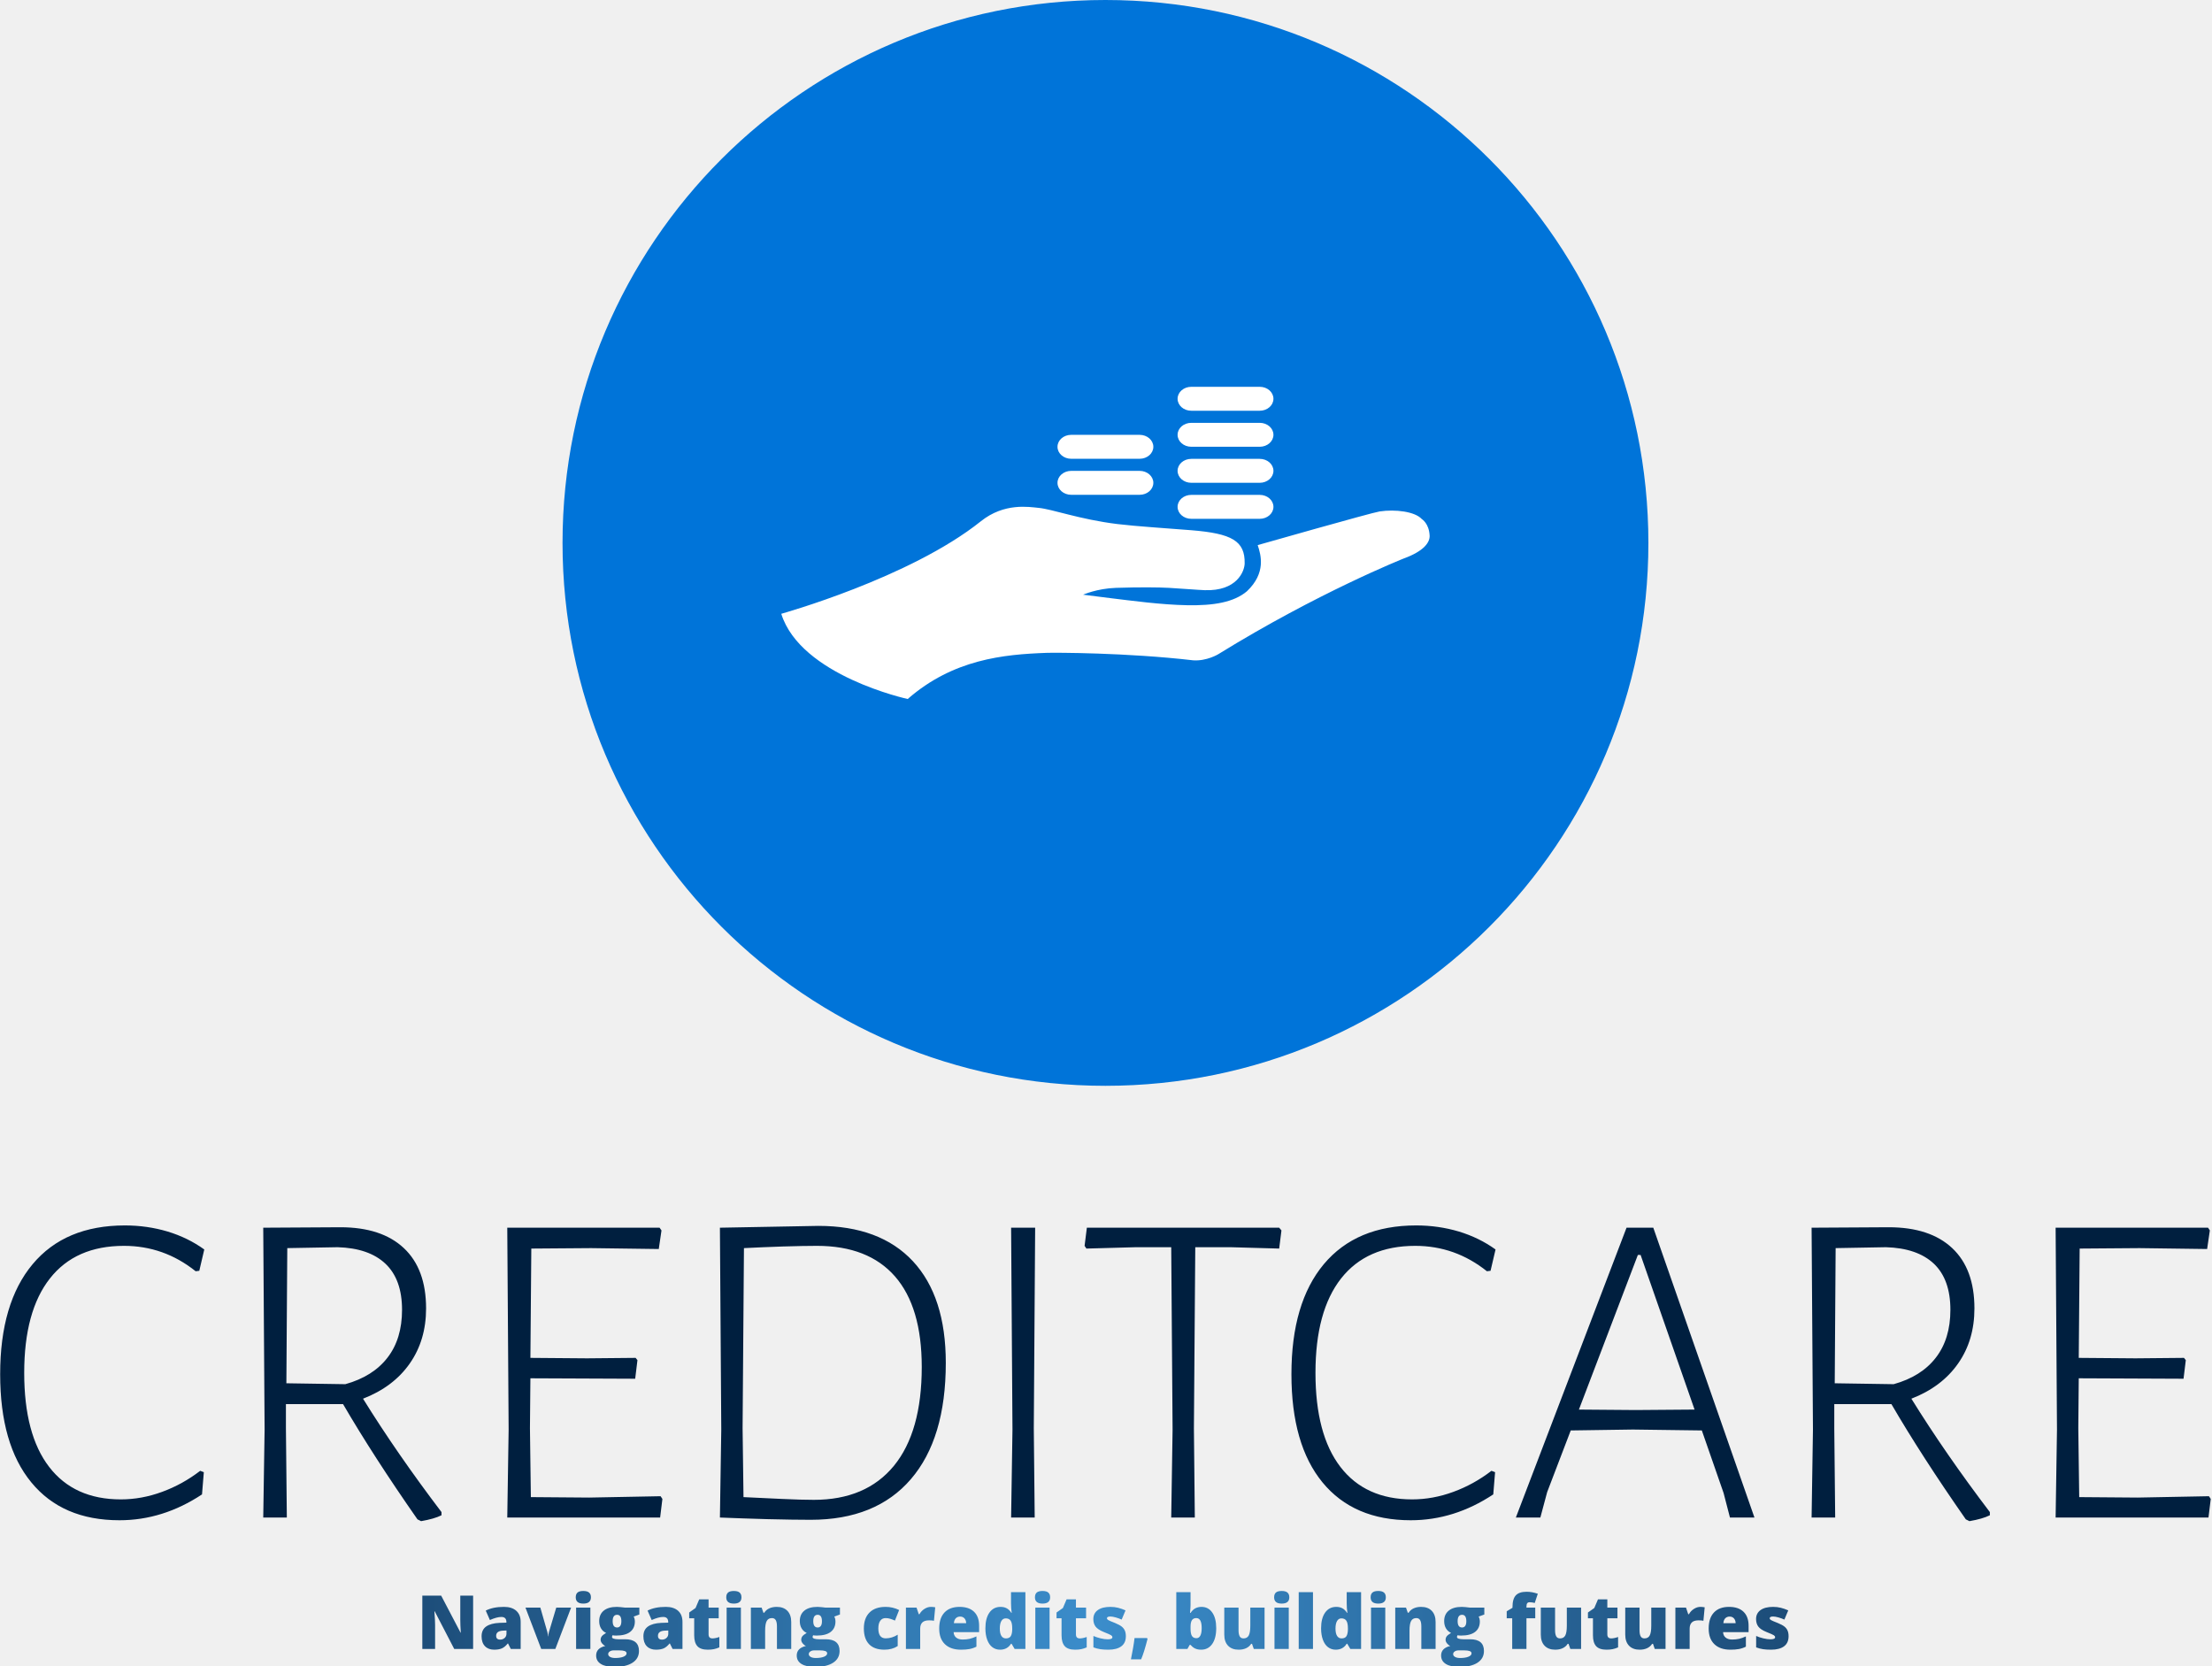
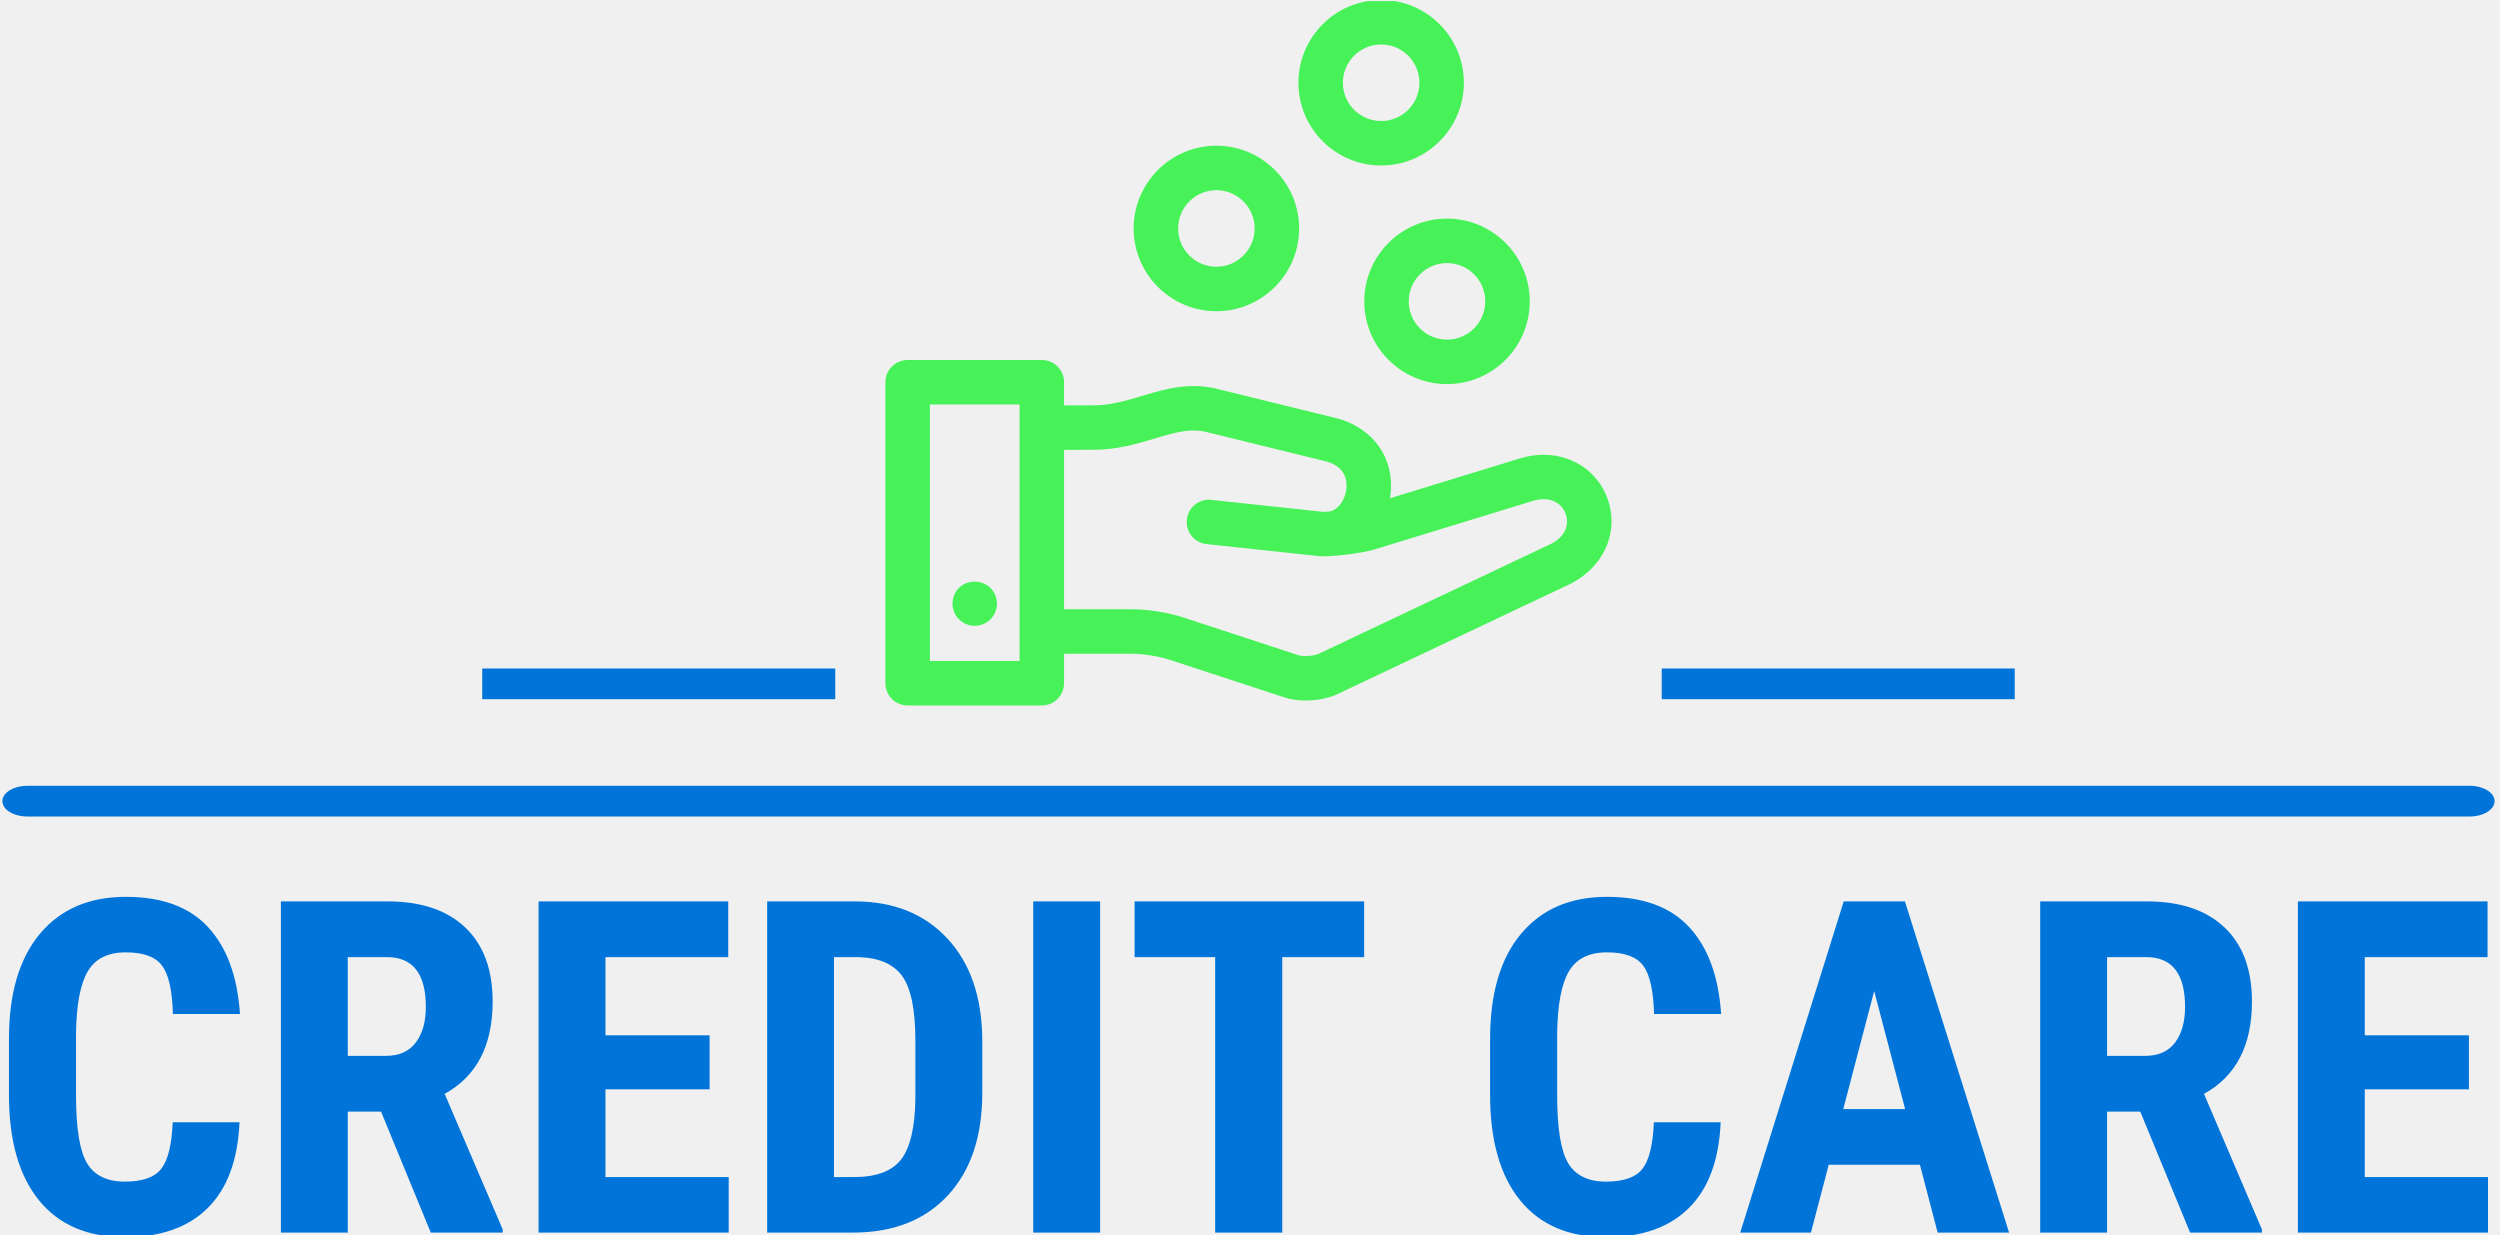
- <svg xmlns="http://www.w3.org/2000/svg" version="1.1" width="1000" height="753" viewBox="0 0 1000 753">
-   <g transform="matrix(1,0,0,1,-0.2455602,0.3048583)">
-     <svg viewBox="0 0 328 247" data-background-color="#ffffff" preserveAspectRatio="xMidYMid meet" height="753" width="1000">
-       <g id="tight-bounds" transform="matrix(1,0,0,1,0.08054374,-0.1)">
-         <svg viewBox="0 0 327.839 247.2" height="247.2" width="327.839">
+ <svg xmlns="http://www.w3.org/2000/svg" version="1.1" width="1000" height="494" viewBox="0 0 1000 494">
+   <g transform="matrix(1,0,0,1,-0.6060606,0.4302111)">
+     <svg viewBox="0 0 396 196" data-background-color="#ffffff" preserveAspectRatio="xMidYMid meet" height="494" width="1000">
+       <g id="tight-bounds" transform="matrix(1,0,0,1,0.24,-0.1706911)">
+         <svg viewBox="0 0 395.52 196.341" height="196.341" width="395.52">
          <g>
-             <svg viewBox="0 0 395.52 298.233" height="247.2" width="327.839">
-               <g transform="matrix(1,0,0,1,0,219.2478)">
-                 <svg viewBox="0 0 395.52 78.986" height="78.986" width="395.52">
+             <svg viewBox="0 0 397.498 197.323" height="196.341" width="395.52">
+               <g>
+                 <rect width="397.498" height="4.895" x="0" y="125.335" fill="#0074d9" opacity="1" stroke-width="0" stroke="transparent" fill-opacity="1" class="rect-r$-0" data-fill-palette-color="secondary" rx="1%" id="r$-0" data-palette-color="#0074d9" />
+               </g>
+               <g transform="matrix(1,0,0,1,0.9888,143.0439)">
+                 <svg viewBox="0 0 395.52 54.279" height="54.279" width="395.52">
                  <g id="textblocktransform">
-                     <svg viewBox="0 0 395.52 78.986" height="78.986" width="395.52" id="textblock">
+                     <svg viewBox="0 0 395.52 54.279" height="54.279" width="395.52" id="textblock">
                      <g>
-                         <svg viewBox="0 0 395.52 52.909" height="52.909" width="395.52">
+                         <svg viewBox="0 0 395.52 54.279" height="54.279" width="395.52">
                          <g transform="matrix(1,0,0,1,0,0)">
-                             <svg width="395.52" viewBox="2.15 -32.2 243.68 32.6" height="52.909" data-palette-color="#001f3f">
-                               <path d="M15.9-32.2Q18.35-32.2 20.6-31.53 22.85-30.85 24.65-29.55L24.65-29.55 24.1-27.2 23.7-27.15Q20.2-29.95 15.8-29.95L15.8-29.95Q10.45-29.95 7.63-26.35 4.8-22.75 4.8-15.95L4.8-15.95Q4.8-9.15 7.55-5.58 10.3-2 15.45-2L15.45-2Q17.75-2 20-2.83 22.25-3.65 24.2-5.15L24.2-5.15 24.6-5 24.4-2.55Q20.1 0.3 15.3 0.3L15.3 0.3Q9 0.3 5.58-3.88 2.15-8.05 2.15-15.8L2.15-15.8Q2.15-23.65 5.73-27.93 9.3-32.2 15.9-32.2L15.9-32.2ZM42.15-13.1Q45.9-7.05 50.8-0.6L50.8-0.6 50.8-0.25Q50 0.15 48.55 0.4L48.55 0.4 48.15 0.2Q43.3-6.75 39.95-12.5L39.95-12.5 33.65-12.5 33.65-9.85 33.75 0 31.15 0 31.3-9.7 31.15-31.95 39.65-32Q44.2-32 46.65-29.7 49.1-27.4 49.1-23.05L49.1-23.05Q49.1-19.55 47.3-16.98 45.5-14.4 42.15-13.1L42.15-13.1ZM33.8-29.7L33.7-14.8 40.2-14.7Q43.25-15.55 44.85-17.63 46.45-19.7 46.45-22.9L46.45-22.9Q46.45-26.25 44.62-27.98 42.8-29.7 39.35-29.8L39.35-29.8 33.8-29.7ZM74.95-2.35L75.15-2.05 74.9 0 58.05 0 58.2-9.7 58.05-31.95 74.84-31.95 75.05-31.65 74.75-29.6 67.3-29.7 60.7-29.65 60.6-17.6 66.84-17.55 72.2-17.6 72.4-17.35 72.15-15.3 60.6-15.35 60.55-9.85 60.65-2.25 67.09-2.2 74.95-2.35ZM92.34-32.15Q99.14-32.15 102.77-28.25 106.39-24.35 106.39-17.05L106.39-17.05Q106.39-8.7 102.54-4.23 98.69 0.25 91.49 0.25L91.49 0.25Q89.64 0.25 86.77 0.18 83.89 0.1 81.49 0L81.49 0 81.64-9.7 81.49-31.95 92.34-32.15ZM91.84-1.95Q97.59-1.95 100.67-5.7 103.74-9.45 103.74-16.6L103.74-16.6Q103.74-23.2 100.79-26.58 97.84-29.95 92.19-29.95L92.19-29.95Q90.79-29.95 88.44-29.88 86.09-29.8 84.14-29.7L84.14-29.7 83.99-9.85 84.09-2.25Q86.14-2.15 88.32-2.05 90.49-1.95 91.84-1.95L91.84-1.95ZM116.24-31.95L116.09-9.85 116.19 0 113.59 0 113.74-9.7 113.59-31.95 116.24-31.95ZM143.14-31.95L143.39-31.65 143.14-29.65 137.79-29.8 133.89-29.8 133.74-9.85 133.84 0 131.24 0 131.39-9.7 131.24-29.8 127.34-29.8 121.89-29.65 121.69-29.95 121.94-31.95 143.14-31.95ZM158.24-32.2Q160.69-32.2 162.94-31.53 165.19-30.85 166.99-29.55L166.99-29.55 166.44-27.2 166.04-27.15Q162.54-29.95 158.14-29.95L158.14-29.95Q152.79-29.95 149.96-26.35 147.14-22.75 147.14-15.95L147.14-15.95Q147.14-9.15 149.89-5.58 152.64-2 157.79-2L157.79-2Q160.09-2 162.34-2.83 164.59-3.65 166.54-5.15L166.54-5.15 166.94-5 166.74-2.55Q162.44 0.3 157.64 0.3L157.64 0.3Q151.34 0.3 147.91-3.88 144.49-8.05 144.49-15.8L144.49-15.8Q144.49-23.65 148.06-27.93 151.64-32.2 158.24-32.2L158.24-32.2ZM184.38-31.95L195.53 0 192.83 0 192.13-2.7 189.73-9.6 182.13-9.7 175.28-9.6 172.68-2.8 171.93 0 169.23 0 181.43-31.95 184.38-31.95ZM182.43-11.85L188.93-11.9 182.98-28.95 182.68-28.95 176.18-11.9 182.43-11.85ZM212.83-13.1Q216.58-7.05 221.48-0.6L221.48-0.6 221.48-0.25Q220.68 0.15 219.23 0.4L219.23 0.4 218.83 0.2Q213.98-6.75 210.63-12.5L210.63-12.5 204.33-12.5 204.33-9.85 204.43 0 201.83 0 201.98-9.7 201.83-31.95 210.33-32Q214.88-32 217.33-29.7 219.78-27.4 219.78-23.05L219.78-23.05Q219.78-19.55 217.98-16.98 216.18-14.4 212.83-13.1L212.83-13.1ZM204.48-29.7L204.38-14.8 210.88-14.7Q213.93-15.55 215.53-17.63 217.13-19.7 217.13-22.9L217.13-22.9Q217.13-26.25 215.31-27.98 213.48-29.7 210.03-29.8L210.03-29.8 204.48-29.7ZM245.63-2.35L245.83-2.05 245.58 0 228.73 0 228.88-9.7 228.73-31.95 245.53-31.95 245.73-31.65 245.43-29.6 237.98-29.7 231.38-29.65 231.28-17.6 237.53-17.55 242.88-17.6 243.08-17.35 242.83-15.3 231.28-15.35 231.23-9.85 231.33-2.25 237.78-2.2 245.63-2.35Z" opacity="1" transform="matrix(1,0,0,1,0,0)" fill="#001f3f" class="wordmark-text-0" data-fill-palette-color="primary" id="text-0" />
-                             </svg>
-                           </g>
-                         </svg>
-                       </g>
-                       <g transform="matrix(1,0,0,1,75.54432,65.39969)">
-                         <svg viewBox="0 0 244.431 13.586" height="13.586" width="244.431">
-                           <g transform="matrix(1,0,0,1,0,0)">
-                             <svg width="244.431" viewBox="3.86 -38.79 913.97 50.8" height="13.586" data-palette-color="url(#9823e39f-a384-4c5a-9828-6bc04532acb7)" />
-                           </g>
-                         </svg>
-                       </g>
-                     </svg>
-                   </g>
-                 </svg>
-               </g>
-               <g transform="matrix(1,0,0,1,100.6267,0)">
-                 <svg viewBox="0 0 194.267 194.267" height="194.267" width="194.267">
-                   <g>
-                     <svg />
-                   </g>
-                   <g id="icon-0">
-                     <svg viewBox="0 0 194.267 194.267" height="194.267" width="194.267">
-                       <g>
-                         <path d="M0 97.133c0-53.645 43.488-97.133 97.133-97.133 53.645 0 97.133 43.488 97.134 97.133 0 53.645-43.488 97.133-97.134 97.134-53.645 0-97.133-43.488-97.133-97.134zM97.133 189.495c51.01 0 92.362-41.352 92.362-92.362 0-51.01-41.352-92.362-92.362-92.362-51.01 0-92.362 41.352-92.362 92.362 0 51.01 41.352 92.362 92.362 92.362z" data-fill-palette-color="accent" fill="#0074d9" stroke="transparent" />
-                         <ellipse rx="96.162" ry="96.162" cx="97.133" cy="97.133" fill="#0074d9" stroke="transparent" stroke-width="0" fill-opacity="1" data-fill-palette-color="accent" />
-                       </g>
-                       <g transform="matrix(1,0,0,1,39.13452,69.20529)">
-                         <svg viewBox="0 0 115.998 55.856" height="55.856" width="115.998">
-                           <g>
-                             <svg version="1.1" x="0" y="0" viewBox="0.171 27.756 99.575 47.948" enable-background="new 0 0 100 100" xml:space="preserve" height="55.856" width="115.998" class="icon-z$-0" data-fill-palette-color="quaternary" id="z$-0">
-                               <g fill="#ffffff" data-fill-palette-color="quaternary">
-                                 <g fill="#ffffff" data-fill-palette-color="quaternary">
-                                   <path fill-rule="evenodd" clip-rule="evenodd" fill="#ffffff" d="M98.541 48.067c-1.058-1.159-4.059-1.526-6.473-1.17-1.197 0.176-18.73 5.17-18.73 5.17 0.499 1.508 1.32 4.267-1.65 7.088-2.026 1.712-5.147 2.222-9.201 2.145-4.049-0.077-8.438-0.687-11.818-1.093-1.098-0.132-4.144-0.522-4.144-0.522s2.144-0.956 5.053-1.052c3.63-0.115 6.486-0.091 8.133 0 1.802 0.101 4.392 0.317 5.475 0.356 4.95 0.178 6.127-2.893 6.151-4.113 0.062-3.446-1.955-4.591-8.21-5.095-4.021-0.324-8.341-0.583-11.351-0.949-5.803-0.712-9.971-2.29-12.097-2.484-1.463-0.137-5.253-0.823-8.854 2.058C19.902 57.139 0.171 62.608 0.171 62.619 3.15 72.14 19.586 75.704 19.586 75.704c6.987-6.101 14.73-6.854 21.353-7.088 1.141-0.042 12.243-0.043 22.497 1.148 2.062 0.142 3.828-0.929 3.828-0.929 15.382-9.506 28.501-14.711 28.501-14.711 3.112-1.131 4.027-2.481 3.979-3.516C99.653 48.727 98.553 48.081 98.541 48.067zM63.139 48.03h10.513c1.161 0 2.104-0.823 2.104-1.838 0-1.016-0.942-1.838-2.104-1.838H63.139c-1.162 0-2.103 0.822-2.103 1.838C61.036 47.207 61.977 48.03 63.139 48.03zM63.139 42.498h10.513c1.161 0 2.104-0.823 2.104-1.838 0-1.016-0.942-1.837-2.104-1.837H63.139c-1.162 0-2.103 0.822-2.103 1.837C61.036 41.674 61.977 42.498 63.139 42.498zM63.139 36.964h10.513c1.161 0 2.104-0.823 2.104-1.837 0-1.016-0.942-1.838-2.104-1.838H63.139c-1.162 0-2.103 0.822-2.103 1.838C61.036 36.141 61.977 36.964 63.139 36.964zM44.695 44.342h10.513c1.162 0 2.104-0.823 2.104-1.838 0-1.016-0.941-1.837-2.104-1.837H44.695c-1.162 0-2.102 0.822-2.102 1.837C42.593 43.519 43.534 44.342 44.695 44.342zM44.695 38.809h10.513c1.162 0 2.104-0.823 2.104-1.838 0-1.016-0.941-1.838-2.104-1.838H44.695c-1.162 0-2.102 0.822-2.102 1.838C42.593 37.986 43.534 38.809 44.695 38.809zM63.139 31.432h10.513c1.161 0 2.104-0.823 2.104-1.838 0-1.016-0.942-1.838-2.104-1.838H63.139c-1.162 0-2.103 0.822-2.103 1.838C61.036 30.608 61.977 31.432 63.139 31.432z" data-fill-palette-color="quaternary" />
-                                 </g>
-                               </g>
+                             <svg width="395.52" viewBox="2.2 -36.04 266.11 36.53" height="54.279" data-palette-color="#0074d9">
+                               <path d="M19.78-11.84L26.95-11.84Q26.68-5.76 23.54-2.64 20.39 0.49 14.65 0.49L14.65 0.49Q8.62 0.49 5.41-3.48 2.2-7.45 2.2-14.79L2.2-14.79 2.2-20.78Q2.2-28.1 5.52-32.07 8.84-36.04 14.75-36.04L14.75-36.04Q20.56-36.04 23.57-32.79 26.59-29.54 27-23.46L27-23.46 19.8-23.46Q19.7-27.22 18.64-28.65 17.58-30.08 14.75-30.08L14.75-30.08Q11.87-30.08 10.67-28.06 9.47-26.05 9.4-21.44L9.4-21.44 9.4-14.72Q9.4-9.42 10.58-7.45 11.77-5.47 14.65-5.47L14.65-5.47Q17.48-5.47 18.55-6.85 19.63-8.23 19.78-11.84L19.78-11.84ZM47.48 0L42.14-12.99 38.57-12.99 38.57 0 31.39 0 31.39-35.55 42.84-35.55Q48.24-35.55 51.18-32.75 54.12-29.96 54.12-24.8L54.12-24.8Q54.12-17.72 48.97-14.89L48.97-14.89 55.2-0.34 55.2 0 47.48 0ZM38.57-29.57L38.57-18.97 42.65-18.97Q44.8-18.97 45.87-20.4 46.95-21.83 46.95-24.22L46.95-24.22Q46.95-29.57 42.77-29.57L42.77-29.57 38.57-29.57ZM77.41-21.17L77.41-15.38 66.23-15.38 66.23-5.96 79.46-5.96 79.46 0 59.05 0 59.05-35.55 79.41-35.55 79.41-29.57 66.23-29.57 66.23-21.17 77.41-21.17ZM92.79 0L83.59 0 83.59-35.55 92.99-35.55Q99.21-35.55 102.91-31.59 106.61-27.64 106.68-20.75L106.68-20.75 106.68-14.99Q106.68-7.98 102.98-3.99 99.28 0 92.79 0L92.79 0ZM93.38-29.57L90.76-29.57 90.76-5.96 92.91-5.96Q96.5-5.96 97.97-7.85 99.43-9.74 99.5-14.38L99.5-14.38 99.5-20.56Q99.5-25.54 98.11-27.5 96.72-29.47 93.38-29.57L93.38-29.57ZM119.33-35.55L119.33 0 112.15 0 112.15-35.55 119.33-35.55ZM147.67-35.55L147.67-29.57 138.88-29.57 138.88 0 131.68 0 131.68-29.57 123.03-29.57 123.03-35.55 147.67-35.55ZM178.77-11.84L185.94-11.84Q185.68-5.76 182.53-2.64 179.38 0.49 173.64 0.49L173.64 0.49Q167.61 0.49 164.4-3.48 161.19-7.45 161.19-14.79L161.19-14.79 161.19-20.78Q161.19-28.1 164.51-32.07 167.83-36.04 173.74-36.04L173.74-36.04Q179.55-36.04 182.56-32.79 185.58-29.54 185.99-23.46L185.99-23.46 178.79-23.46Q178.69-27.22 177.63-28.65 176.57-30.08 173.74-30.08L173.74-30.08Q170.86-30.08 169.66-28.06 168.46-26.05 168.39-21.44L168.39-21.44 168.39-14.72Q168.39-9.42 169.57-7.45 170.76-5.47 173.64-5.47L173.64-5.47Q176.47-5.47 177.55-6.85 178.62-8.23 178.77-11.84L178.77-11.84ZM209.23 0L207.33-7.28 197.54-7.28 195.63 0 188.04 0 199.15-35.55 205.72-35.55 216.9 0 209.23 0ZM202.42-25.93L199.1-13.26 205.74-13.26 202.42-25.93ZM236.33 0L230.98-12.99 227.42-12.99 227.42 0 220.24 0 220.24-35.55 231.69-35.55Q237.09-35.55 240.03-32.75 242.97-29.96 242.97-24.8L242.97-24.8Q242.97-17.72 237.82-14.89L237.82-14.89 244.04-0.34 244.04 0 236.33 0ZM227.42-29.57L227.42-18.97 231.5-18.97Q233.64-18.97 234.72-20.4 235.79-21.83 235.79-24.22L235.79-24.22Q235.79-29.57 231.62-29.57L231.62-29.57 227.42-29.57ZM266.26-21.17L266.26-15.38 255.08-15.38 255.08-5.96 268.31-5.96 268.31 0 247.9 0 247.9-35.55 268.26-35.55 268.26-29.57 255.08-29.57 255.08-21.17 266.26-21.17Z" opacity="1" transform="matrix(1,0,0,1,0,0)" fill="#0074d9" class="wordmark-text-0" data-fill-palette-color="primary" id="text-0" />
                            </svg>
                          </g>
                        </svg>
                      </g>
                    </svg>
                  </g>
                </svg>
              </g>
-               <g />
+               <g transform="matrix(1,0,0,1,132.8382,0)">
+                 <svg viewBox="0 0 131.821 112.521" height="112.521" width="131.821">
+                   <g>
+                     <svg version="1.1" x="8" y="0" viewBox="25.51 26.207 48.982 47.586" enable-background="new 0 0 100 100" xml:space="preserve" height="112.521" width="115.821" class="icon-icon-0" data-fill-palette-color="accent" id="icon-0">
+                       <path d="M74.351 60.264c-0.516-2.022-2.298-3.381-4.434-3.381-0.494 0-1.002 0.072-1.541 0.225l-8.83 2.708c0.022-0.134 0.04-0.269 0.052-0.406 0.203-2.296-1.126-4.229-3.47-4.946l-8.419-2.069c-0.453-0.099-0.924-0.149-1.4-0.149-1.262 0-2.407 0.343-3.516 0.674-1.082 0.323-2.105 0.629-3.225 0.629-0.55 0-1.323 0.003-2.008 0.006V51.99c0-0.828-0.671-1.5-1.5-1.5H27.01c-0.828 0-1.5 0.672-1.5 1.5v20.303c0 0.828 0.672 1.5 1.5 1.5h9.051c0.829 0 1.5-0.672 1.5-1.5v-1.988h4.669c0.648 0 1.801 0.188 2.427 0.398l7.754 2.542c0.428 0.143 0.913 0.215 1.443 0.215 0.884 0 1.761-0.203 2.42-0.561l15.555-7.364C73.891 64.411 74.88 62.342 74.351 60.264zM34.561 70.793H28.51V53.49h6.051V70.793zM70.469 62.863l-15.521 7.345c-0.033 0.015-0.064 0.032-0.097 0.05-0.173 0.098-0.559 0.202-0.998 0.202-0.288 0-0.449-0.046-0.5-0.063L45.6 67.855c-0.936-0.314-2.385-0.551-3.37-0.551h-4.669V56.553c0.683-0.003 1.459-0.006 2.008-0.006 1.558 0 2.899-0.4 4.084-0.755 0.983-0.294 1.833-0.548 2.656-0.548 0.265 0 0.514 0.026 0.723 0.072l8.298 2.037c1.219 0.375 1.325 1.283 1.28 1.791-0.063 0.715-0.533 1.487-1.212 1.573-0.131 0.008-0.255 0.013-0.369 0.014l-7.536-0.805c-0.824-0.094-1.562 0.508-1.65 1.332-0.006 0.054-0.008 0.107-0.008 0.16-0.001 0.757 0.57 1.408 1.34 1.49l7.62 0.814c0.025 0.003 0.052 0.005 0.077 0.007 0.277 0.012 0.582 0.001 0.698-0.018 0.885-0.051 1.954-0.196 2.756-0.389l10.898-3.339c0.242-0.068 0.476-0.103 0.693-0.103 0.915 0 1.395 0.604 1.526 1.122C71.532 61.354 71.608 62.238 70.469 62.863zM31.533 68.421c0.4 0 0.78-0.16 1.061-0.439 0.279-0.28 0.439-0.67 0.439-1.061 0-0.39-0.16-0.78-0.439-1.06-0.561-0.561-1.561-0.561-2.121 0-0.279 0.279-0.439 0.67-0.439 1.06 0 0.391 0.16 0.78 0.439 1.061C30.754 68.261 31.143 68.421 31.533 68.421zM57.811 46.535c0 3.077 2.504 5.581 5.582 5.581 3.077 0 5.581-2.504 5.581-5.581 0-3.078-2.504-5.582-5.581-5.582C60.314 40.953 57.811 43.457 57.811 46.535zM65.974 46.535c0 1.423-1.158 2.581-2.581 2.581-1.424 0-2.582-1.158-2.582-2.581 0-1.424 1.158-2.582 2.582-2.582C64.815 43.953 65.974 45.111 65.974 46.535zM47.836 47.199c3.078 0 5.581-2.504 5.581-5.582 0-3.077-2.503-5.581-5.581-5.581-3.077 0-5.581 2.504-5.581 5.581C42.255 44.695 44.759 47.199 47.836 47.199zM47.836 39.036c1.424 0 2.581 1.158 2.581 2.581 0 1.424-1.157 2.582-2.581 2.582-1.423 0-2.581-1.158-2.581-2.582C45.255 40.194 46.413 39.036 47.836 39.036zM58.951 37.37c3.076 0 5.579-2.504 5.579-5.581 0-3.078-2.503-5.582-5.579-5.582-3.078 0-5.582 2.504-5.582 5.582C53.369 34.866 55.873 37.37 58.951 37.37zM58.951 29.207c1.422 0 2.579 1.158 2.579 2.582 0 1.423-1.157 2.581-2.579 2.581-1.424 0-2.582-1.158-2.582-2.581C56.369 30.365 57.527 29.207 58.951 29.207z" fill="#47f259" data-fill-palette-color="accent" />
+                     </svg>
+                   </g>
+                 </svg>
+               </g>
+               <g>
+                 <rect width="56.305" height="4.895" y="106.626" x="264.659" fill="#0074d9" data-fill-palette-color="secondary" />
+                 <rect width="56.305" height="4.895" y="106.626" x="76.533" fill="#0074d9" data-fill-palette-color="secondary" />
+               </g>
            </svg>
          </g>
          <defs />
-           <mask id="a0f716b9-3935-48db-a30b-d573f95d03be">
-             <g id="SvgjsG1124">
-               <svg viewBox="0 0 327.839 247.2" height="247.2" width="327.839">
-                 <g>
-                   <svg viewBox="0 0 395.52 298.233" height="247.2" width="327.839">
-                     <g transform="matrix(1,0,0,1,0,219.2478)">
-                       <svg viewBox="0 0 395.52 78.986" height="78.986" width="395.52">
-                         <g id="SvgjsG1123">
-                           <svg viewBox="0 0 395.52 78.986" height="78.986" width="395.52" id="SvgjsSvg1122">
-                             <g>
-                               <svg viewBox="0 0 395.52 52.909" height="52.909" width="395.52">
-                                 <g transform="matrix(1,0,0,1,0,0)">
-                                   <svg width="395.52" viewBox="2.15 -32.2 243.68 32.6" height="52.909" data-palette-color="#001f3f" />
-                                 </g>
-                               </svg>
-                             </g>
-                             <g transform="matrix(1,0,0,1,75.54432,65.39969)">
-                               <svg viewBox="0 0 244.431 13.586" height="13.586" width="244.431">
-                                 <g transform="matrix(1,0,0,1,0,0)">
-                                   <svg width="244.431" viewBox="3.86 -38.79 913.97 50.8" height="13.586" data-palette-color="url(#9823e39f-a384-4c5a-9828-6bc04532acb7)">
-                                     <path d="M37.84-35.69L37.84 0 25.2 0 12.16-25.15 11.94-25.15Q12.4-19.21 12.4-16.09L12.4-16.09 12.4 0 3.86 0 3.86-35.69 16.46-35.69 29.44-10.89 29.59-10.89Q29.25-16.28 29.25-19.56L29.25-19.56 29.25-35.69 37.84-35.69ZM69.65 0L63.03 0 61.2-3.66 61.01-3.66Q59.08-1.27 57.08-0.39 55.08 0.49 51.9 0.49L51.9 0.49Q48 0.49 45.75-1.86 43.5-4.2 43.5-8.45L43.5-8.45Q43.5-12.87 46.58-15.03 49.66-17.19 55.49-17.46L55.49-17.46 60.1-17.6 60.1-17.99Q60.1-21.41 56.74-21.41L56.74-21.41Q53.71-21.41 49.05-19.36L49.05-19.36 46.29-25.66Q51.12-28.15 58.49-28.15L58.49-28.15Q63.82-28.15 66.73-25.51 69.65-22.88 69.65-18.14L69.65-18.14 69.65 0ZM55.95-6.25L55.95-6.25Q57.69-6.25 58.92-7.35 60.15-8.45 60.15-10.21L60.15-10.21 60.15-12.35 57.96-12.26Q53.24-12.08 53.24-8.79L53.24-8.79Q53.24-6.25 55.95-6.25ZM92.84 0L83.39 0 72.85-27.66 82.81-27.66 87.5-11.3Q87.52-11.18 87.59-10.89 87.67-10.6 87.74-10.19 87.81-9.79 87.87-9.34 87.93-8.89 87.93-8.5L87.93-8.5 88.11-8.5Q88.11-9.77 88.54-11.25L88.54-11.25 93.45-27.66 103.39-27.66 92.84 0ZM116.28-27.66L116.28 0 106.73 0 106.73-27.66 116.28-27.66ZM106.49-34.55L106.49-34.55Q106.49-36.69 107.68-37.74 108.88-38.79 111.54-38.79L111.54-38.79Q114.2-38.79 115.42-37.72 116.64-36.65 116.64-34.55L116.64-34.55Q116.64-30.35 111.54-30.35L111.54-30.35Q106.49-30.35 106.49-34.55ZM139.39-27.66L149.04-27.66 149.04-23.05 145.25-21.66Q146.03-20.24 146.03-18.36L146.03-18.36Q146.03-13.89 142.9-11.43 139.76-8.96 133.53-8.96L133.53-8.96Q132-8.96 131.09-9.16L131.09-9.16Q130.75-8.52 130.75-7.96L130.75-7.96Q130.75-7.25 131.9-6.87 133.05-6.49 134.9-6.49L134.9-6.49 139.49-6.49Q148.79-6.49 148.79 1.34L148.79 1.34Q148.79 6.4 144.48 9.2 140.18 12.01 132.39 12.01L132.39 12.01Q126.5 12.01 123.32 10.05 120.13 8.08 120.13 4.39L120.13 4.39Q120.13-0.56 126.28-2L126.28-2Q125.01-2.54 124.07-3.74 123.13-4.93 123.13-6.1L123.13-6.1Q123.13-7.4 123.84-8.39 124.55-9.38 126.8-10.74L126.8-10.74Q124.65-11.69 123.42-13.72 122.18-15.75 122.18-18.65L122.18-18.65Q122.18-23.17 125.26-25.66 128.33-28.15 134.05-28.15L134.05-28.15Q134.8-28.15 136.66-27.98 138.52-27.81 139.39-27.66L139.39-27.66ZM128.19 3.44L128.19 3.44Q128.19 4.61 129.46 5.33 130.73 6.05 132.85 6.05L132.85 6.05Q136.32 6.05 138.41 5.19 140.49 4.32 140.49 2.95L140.49 2.95Q140.49 1.86 139.22 1.4 137.95 0.95 135.59 0.95L135.59 0.95 131.85 0.95Q130.31 0.95 129.25 1.67 128.19 2.39 128.19 3.44ZM131.19-18.6L131.19-18.6Q131.19-14.36 134.15-14.36L134.15-14.36Q135.51-14.36 136.26-15.41 137-16.46 137-18.55L137-18.55Q137-22.85 134.15-22.85L134.15-22.85Q131.19-22.85 131.19-18.6ZM177.89 0L171.28 0 169.45-3.66 169.25-3.66Q167.32-1.27 165.32-0.39 163.32 0.49 160.14 0.49L160.14 0.49Q156.24 0.49 153.99-1.86 151.75-4.2 151.75-8.45L151.75-8.45Q151.75-12.87 154.82-15.03 157.9-17.19 163.73-17.46L163.73-17.46 168.35-17.6 168.35-17.99Q168.35-21.41 164.98-21.41L164.98-21.41Q161.95-21.41 157.29-19.36L157.29-19.36 154.53-25.66Q159.36-28.15 166.74-28.15L166.74-28.15Q172.06-28.15 174.98-25.51 177.89-22.88 177.89-18.14L177.89-18.14 177.89 0ZM164.2-6.25L164.2-6.25Q165.93-6.25 167.16-7.35 168.4-8.45 168.4-10.21L168.4-10.21 168.4-12.35 166.2-12.26Q161.49-12.08 161.49-8.79L161.49-8.79Q161.49-6.25 164.2-6.25ZM197.93-7.06L197.93-7.06Q199.86-7.06 202.55-8.01L202.55-8.01 202.55-1.05Q200.62-0.22 198.87 0.13 197.13 0.49 194.78 0.49L194.78 0.49Q189.98 0.49 187.85-1.87 185.73-4.22 185.73-9.11L185.73-9.11 185.73-20.51 182.38-20.51 182.38-24.39 186.63-27.39 189.1-33.2 195.35-33.2 195.35-27.66 202.13-27.66 202.13-20.51 195.35-20.51 195.35-9.74Q195.35-7.06 197.93-7.06ZM216.97-27.66L216.97 0 207.43 0 207.43-27.66 216.97-27.66ZM207.18-34.55L207.18-34.55Q207.18-36.69 208.38-37.74 209.58-38.79 212.24-38.79L212.24-38.79Q214.9-38.79 216.12-37.72 217.34-36.65 217.34-34.55L217.34-34.55Q217.34-30.35 212.24-30.35L212.24-30.35Q207.18-30.35 207.18-34.55ZM250.64 0L241.09 0 241.09-15.09Q241.09-17.85 240.3-19.25 239.51-20.65 237.75-20.65L237.75-20.65Q235.33-20.65 234.26-18.73 233.18-16.8 233.18-12.11L233.18-12.11 233.18 0 223.64 0 223.64-27.66 230.84-27.66 232.04-24.24 232.6-24.24Q233.82-26.2 235.98-27.17 238.14-28.15 240.95-28.15L240.95-28.15Q245.54-28.15 248.09-25.49 250.64-22.83 250.64-17.99L250.64-17.99 250.64 0ZM273.59-27.66L283.23-27.66 283.23-23.05 279.45-21.66Q280.23-20.24 280.23-18.36L280.23-18.36Q280.23-13.89 277.09-11.43 273.95-8.96 267.73-8.96L267.73-8.96Q266.19-8.96 265.29-9.16L265.29-9.16Q264.94-8.52 264.94-7.96L264.94-7.96Q264.94-7.25 266.09-6.87 267.24-6.49 269.09-6.49L269.09-6.49 273.68-6.49Q282.99-6.49 282.99 1.34L282.99 1.34Q282.99 6.4 278.68 9.2 274.37 12.01 266.58 12.01L266.58 12.01Q260.7 12.01 257.51 10.05 254.32 8.08 254.32 4.39L254.32 4.39Q254.32-0.56 260.48-2L260.48-2Q259.21-2.54 258.27-3.74 257.33-4.93 257.33-6.1L257.33-6.1Q257.33-7.4 258.03-8.39 258.74-9.38 260.99-10.74L260.99-10.74Q258.84-11.69 257.61-13.72 256.37-15.75 256.37-18.65L256.37-18.65Q256.37-23.17 259.45-25.66 262.53-28.15 268.24-28.15L268.24-28.15Q269-28.15 270.85-27.98 272.71-27.81 273.59-27.66L273.59-27.66ZM262.38 3.44L262.38 3.44Q262.38 4.61 263.65 5.33 264.92 6.05 267.04 6.05L267.04 6.05Q270.51 6.05 272.6 5.19 274.68 4.32 274.68 2.95L274.68 2.95Q274.68 1.86 273.42 1.4 272.15 0.95 269.78 0.95L269.78 0.95 266.04 0.95Q264.5 0.95 263.44 1.67 262.38 2.39 262.38 3.44ZM265.38-18.6L265.38-18.6Q265.38-14.36 268.34-14.36L268.34-14.36Q269.7-14.36 270.45-15.41 271.19-16.46 271.19-18.55L271.19-18.55Q271.19-22.85 268.34-22.85L268.34-22.85Q265.38-22.85 265.38-18.6ZM313.01 0.49L313.01 0.49Q306.22 0.49 302.72-3.17 299.22-6.84 299.22-13.7L299.22-13.7Q299.22-20.58 303-24.37 306.78-28.15 313.77-28.15L313.77-28.15Q318.58-28.15 322.82-26.05L322.82-26.05 320.02-18.99Q318.28-19.75 316.82-20.2 315.35-20.65 313.77-20.65L313.77-20.65Q311.45-20.65 310.18-18.85 308.91-17.04 308.91-13.75L308.91-13.75Q308.91-7.1 313.82-7.1L313.82-7.1Q318.01-7.1 321.87-9.55L321.87-9.55 321.87-1.95Q318.19 0.49 313.01 0.49ZM344.06-28.15L344.06-28.15Q345.31-28.15 346.43-27.95L346.43-27.95 346.97-27.86 346.11-18.85Q344.94-19.14 342.87-19.14L342.87-19.14Q339.74-19.14 338.32-17.71 336.91-16.28 336.91-13.6L336.91-13.6 336.91 0 327.36 0 327.36-27.66 334.47-27.66 335.96-23.24 336.42-23.24Q337.62-25.44 339.75-26.79 341.89-28.15 344.06-28.15ZM364.18 0.49L364.18 0.49Q357.27 0.49 353.45-3.19 349.63-6.86 349.63-13.65L349.63-13.65Q349.63-20.65 353.17-24.4 356.71-28.15 363.27-28.15L363.27-28.15Q369.52-28.15 372.93-24.89 376.33-21.63 376.33-15.5L376.33-15.5 376.33-11.25 359.27-11.25Q359.37-8.94 360.97-7.62 362.57-6.3 365.32-6.3L365.32-6.3Q367.84-6.3 369.95-6.77 372.06-7.25 374.53-8.4L374.53-8.4 374.53-1.54Q372.28-0.39 369.89 0.05 367.5 0.49 364.18 0.49ZM363.61-21.66L363.61-21.66Q361.93-21.66 360.8-20.59 359.66-19.53 359.46-17.26L359.46-17.26 367.67-17.26Q367.62-19.26 366.53-20.46 365.45-21.66 363.61-21.66ZM390.32 0.49L390.32 0.49Q387.37 0.49 385.16-1.2 382.95-2.88 381.74-6.15 380.53-9.42 380.53-13.79L380.53-13.79Q380.53-20.53 383.24-24.34 385.95-28.15 390.69-28.15L390.69-28.15Q393.01-28.15 394.75-27.22 396.5-26.29 397.94-24.1L397.94-24.1 398.13-24.1Q397.67-27.34 397.67-30.59L397.67-30.59 397.67-37.99 407.29-37.99 407.29 0 400.09 0 398.04-3.49 397.67-3.49Q395.2 0.49 390.32 0.49ZM394.23-7.06L394.23-7.06Q396.52-7.06 397.46-8.5 398.4-9.94 398.48-12.94L398.48-12.94 398.48-13.7Q398.48-17.36 397.43-18.91 396.38-20.46 394.13-20.46L394.13-20.46Q392.25-20.46 391.21-18.69 390.17-16.92 390.17-13.65L390.17-13.65Q390.17-10.42 391.22-8.74 392.27-7.06 394.23-7.06ZM423.47-27.66L423.47 0 413.93 0 413.93-27.66 423.47-27.66ZM413.68-34.55L413.68-34.55Q413.68-36.69 414.88-37.74 416.08-38.79 418.74-38.79L418.74-38.79Q421.4-38.79 422.62-37.72 423.84-36.65 423.84-34.55L423.84-34.55Q423.84-30.35 418.74-30.35L418.74-30.35Q413.68-30.35 413.68-34.55ZM443.69-7.06L443.69-7.06Q445.61-7.06 448.3-8.01L448.3-8.01 448.3-1.05Q446.37-0.22 444.63 0.13 442.88 0.49 440.54 0.49L440.54 0.49Q435.73 0.49 433.6-1.87 431.48-4.22 431.48-9.11L431.48-9.11 431.48-20.51 428.13-20.51 428.13-24.39 432.38-27.39 434.85-33.2 441.1-33.2 441.1-27.66 447.88-27.66 447.88-20.51 441.1-20.51 441.1-9.74Q441.1-7.06 443.69-7.06ZM474.49-8.5L474.49-8.5Q474.49-4.05 471.47-1.78 468.44 0.49 462.77 0.49L462.77 0.49Q459.7 0.49 457.43 0.16 455.16-0.17 452.79-1.05L452.79-1.05 452.79-8.69Q455.01-7.71 457.66-7.08 460.31-6.45 462.38-6.45L462.38-6.45Q465.48-6.45 465.48-7.86L465.48-7.86Q465.48-8.59 464.62-9.17 463.75-9.74 459.58-11.4L459.58-11.4Q455.77-12.96 454.25-14.95 452.74-16.94 452.74-20L452.74-20Q452.74-23.85 455.72-26 458.7-28.15 464.14-28.15L464.14-28.15Q466.88-28.15 469.28-27.55 471.69-26.95 474.27-25.81L474.27-25.81 471.69-19.65Q469.78-20.51 467.66-21.11 465.53-21.7 464.19-21.7L464.19-21.7Q461.85-21.7 461.85-20.56L461.85-20.56Q461.85-19.85 462.67-19.35 463.48-18.85 467.39-17.31L467.39-17.31Q470.29-16.11 471.72-14.97 473.15-13.82 473.82-12.27 474.49-10.72 474.49-8.5ZM480.3-7.3L488.65-7.3 488.99-6.74Q486.62 2.56 484.7 6.96L484.7 6.96 477.88 6.96Q478.59 3.59 479.31-0.6 480.03-4.79 480.3-7.3L480.3-7.3ZM525.12-28.15L525.12-28.15Q529.64-28.15 532.29-24.37 534.94-20.58 534.94-13.89L534.94-13.89Q534.94-7.15 532.26-3.33 529.59 0.49 524.83 0.49L524.83 0.49Q523.29 0.49 522.09 0.16 520.9-0.17 519.96-0.76 519.02-1.34 517.77-2.71L517.77-2.71 517.19-2.71 515.67 0 508.23 0 508.23-37.99 517.77-37.99 517.77-29.39Q517.77-27.86 517.43-24.1L517.43-24.1 517.77-24.1Q519.16-26.25 520.98-27.2 522.8-28.15 525.12-28.15ZM521.63-20.65L521.63-20.65Q519.63-20.65 518.7-19.26 517.77-17.87 517.77-14.89L517.77-14.89 517.77-13.55Q517.77-10.16 518.7-8.68 519.63-7.2 521.73-7.2L521.73-7.2Q523.41-7.2 524.32-8.92 525.22-10.64 525.22-13.99L525.22-13.99Q525.22-20.65 521.63-20.65ZM567.28 0L560.08 0 558.88-3.44 558.32-3.44Q557.13-1.54 554.99-0.52 552.85 0.49 549.97 0.49L549.97 0.49Q545.41 0.49 542.87-2.16 540.33-4.81 540.33-9.64L540.33-9.64 540.33-27.66 549.87-27.66 549.87-12.55Q549.87-9.84 550.64-8.45 551.41-7.06 553.17-7.06L553.17-7.06Q555.64-7.06 556.69-9 557.74-10.94 557.74-15.55L557.74-15.55 557.74-27.66 567.28-27.66 567.28 0ZM583.47-27.66L583.47 0 573.92 0 573.92-27.66 583.47-27.66ZM573.68-34.55L573.68-34.55Q573.68-36.69 574.87-37.74 576.07-38.79 578.73-38.79L578.73-38.79Q581.39-38.79 582.61-37.72 583.83-36.65 583.83-34.55L583.83-34.55Q583.83-30.35 578.73-30.35L578.73-30.35Q573.68-30.35 573.68-34.55ZM599.67-37.99L599.67 0 590.13 0 590.13-37.99 599.67-37.99ZM614.88 0.49L614.88 0.49Q611.93 0.49 609.72-1.2 607.51-2.88 606.3-6.15 605.09-9.42 605.09-13.79L605.09-13.79Q605.09-20.53 607.8-24.34 610.51-28.15 615.25-28.15L615.25-28.15Q617.57-28.15 619.31-27.22 621.06-26.29 622.5-24.1L622.5-24.1 622.69-24.1Q622.23-27.34 622.23-30.59L622.23-30.59 622.23-37.99 631.85-37.99 631.85 0 624.65 0 622.6-3.49 622.23-3.49Q619.76 0.49 614.88 0.49ZM618.79-7.06L618.79-7.06Q621.08-7.06 622.02-8.5 622.96-9.94 623.04-12.94L623.04-12.94 623.04-13.7Q623.04-17.36 621.99-18.91 620.94-20.46 618.69-20.46L618.69-20.46Q616.81-20.46 615.77-18.69 614.73-16.92 614.73-13.65L614.73-13.65Q614.73-10.42 615.78-8.74 616.83-7.06 618.79-7.06ZM648.03-27.66L648.03 0 638.49 0 638.49-27.66 648.03-27.66ZM638.24-34.55L638.24-34.55Q638.24-36.69 639.44-37.74 640.64-38.79 643.3-38.79L643.3-38.79Q645.96-38.79 647.18-37.72 648.4-36.65 648.4-34.55L648.4-34.55Q648.4-30.35 643.3-30.35L643.3-30.35Q638.24-30.35 638.24-34.55ZM681.7 0L672.15 0 672.15-15.09Q672.15-17.85 671.36-19.25 670.56-20.65 668.81-20.65L668.81-20.65Q666.39-20.65 665.32-18.73 664.24-16.8 664.24-12.11L664.24-12.11 664.24 0 654.7 0 654.7-27.66 661.9-27.66 663.09-24.24 663.66-24.24Q664.88-26.2 667.04-27.17 669.2-28.15 672.01-28.15L672.01-28.15Q676.6-28.15 679.15-25.49 681.7-22.83 681.7-17.99L681.7-17.99 681.7 0ZM704.64-27.66L714.29-27.66 714.29-23.05 710.5-21.66Q711.29-20.24 711.29-18.36L711.29-18.36Q711.29-13.89 708.15-11.43 705.01-8.96 698.79-8.96L698.79-8.96Q697.25-8.96 696.34-9.16L696.34-9.16Q696-8.52 696-7.96L696-7.96Q696-7.25 697.15-6.87 698.3-6.49 700.15-6.49L700.15-6.49 704.74-6.49Q714.04-6.49 714.04 1.34L714.04 1.34Q714.04 6.4 709.73 9.2 705.43 12.01 697.64 12.01L697.64 12.01Q691.75 12.01 688.57 10.05 685.38 8.08 685.38 4.39L685.38 4.39Q685.38-0.56 691.53-2L691.53-2Q690.26-2.54 689.32-3.74 688.38-4.93 688.38-6.1L688.38-6.1Q688.38-7.4 689.09-8.39 689.8-9.38 692.05-10.74L692.05-10.74Q689.9-11.69 688.67-13.72 687.43-15.75 687.43-18.65L687.43-18.65Q687.43-23.17 690.51-25.66 693.58-28.15 699.3-28.15L699.3-28.15Q700.05-28.15 701.91-27.98 703.77-27.81 704.64-27.66L704.64-27.66ZM693.44 3.44L693.44 3.44Q693.44 4.61 694.71 5.33 695.98 6.05 698.1 6.05L698.1 6.05Q701.57 6.05 703.66 5.19 705.74 4.32 705.74 2.95L705.74 2.95Q705.74 1.86 704.47 1.4 703.2 0.95 700.84 0.95L700.84 0.95 697.1 0.95Q695.56 0.95 694.5 1.67 693.44 2.39 693.44 3.44ZM696.44-18.6L696.44-18.6Q696.44-14.36 699.4-14.36L699.4-14.36Q700.76-14.36 701.51-15.41 702.25-16.46 702.25-18.55L702.25-18.55Q702.25-22.85 699.4-22.85L699.4-22.85Q696.44-22.85 696.44-18.6ZM748.36-27.66L748.36-20.51 742.48-20.51 742.48 0 732.94 0 732.94-20.51 729.27-20.51 729.27-25.2 733.13-27.54 733.13-28Q733.13-33.47 735.36-35.86 737.6-38.26 742.53-38.26L742.53-38.26Q744.43-38.26 746.13-37.96 747.83-37.67 750.07-36.94L750.07-36.94 748.02-30.76Q746.27-31.25 744.58-31.25L744.58-31.25Q743.48-31.25 742.98-30.58 742.48-29.91 742.48-28.39L742.48-28.39 742.48-27.66 748.36-27.66ZM779.03 0L771.82 0 770.63-3.44 770.07-3.44Q768.87-1.54 766.73-0.52 764.6 0.49 761.72 0.49L761.72 0.49Q757.15 0.49 754.61-2.16 752.07-4.81 752.07-9.64L752.07-9.64 752.07-27.66 761.62-27.66 761.62-12.55Q761.62-9.84 762.39-8.45 763.16-7.06 764.92-7.06L764.92-7.06Q767.38-7.06 768.43-9 769.48-10.94 769.48-15.55L769.48-15.55 769.48-27.66 779.03-27.66 779.03 0ZM799.17-7.06L799.17-7.06Q801.09-7.06 803.78-8.01L803.78-8.01 803.78-1.05Q801.85-0.22 800.11 0.13 798.36 0.49 796.02 0.49L796.02 0.49Q791.21 0.49 789.08-1.87 786.96-4.22 786.96-9.11L786.96-9.11 786.96-20.51 783.61-20.51 783.61-24.39 787.86-27.39 790.33-33.2 796.58-33.2 796.58-27.66 803.36-27.66 803.36-20.51 796.58-20.51 796.58-9.74Q796.58-7.06 799.17-7.06ZM835.52 0L828.31 0 827.12-3.44 826.56-3.44Q825.36-1.54 823.22-0.52 821.09 0.49 818.21 0.49L818.21 0.49Q813.64 0.49 811.1-2.16 808.56-4.81 808.56-9.64L808.56-9.64 808.56-27.66 818.11-27.66 818.11-12.55Q818.11-9.84 818.88-8.45 819.65-7.06 821.4-7.06L821.4-7.06Q823.87-7.06 824.92-9 825.97-10.94 825.97-15.55L825.97-15.55 825.97-27.66 835.52-27.66 835.52 0ZM858.8-28.15L858.8-28.15Q860.05-28.15 861.17-27.95L861.17-27.95 861.71-27.86 860.85-18.85Q859.68-19.14 857.61-19.14L857.61-19.14Q854.48-19.14 853.07-17.71 851.65-16.28 851.65-13.6L851.65-13.6 851.65 0 842.1 0 842.1-27.66 849.21-27.66 850.7-23.24 851.16-23.24Q852.36-25.44 854.5-26.79 856.63-28.15 858.8-28.15ZM878.92 0.49L878.92 0.49Q872.01 0.49 868.19-3.19 864.37-6.86 864.37-13.65L864.37-13.65Q864.37-20.65 867.91-24.4 871.45-28.15 878.02-28.15L878.02-28.15Q884.27-28.15 887.67-24.89 891.08-21.63 891.08-15.5L891.08-15.5 891.08-11.25 874.01-11.25Q874.11-8.94 875.71-7.62 877.31-6.3 880.07-6.3L880.07-6.3Q882.58-6.3 884.69-6.77 886.8-7.25 889.27-8.4L889.27-8.4 889.27-1.54Q887.02-0.39 884.63 0.05 882.24 0.49 878.92 0.49ZM878.36-21.66L878.36-21.66Q876.67-21.66 875.54-20.59 874.4-19.53 874.21-17.26L874.21-17.26 882.41-17.26Q882.36-19.26 881.27-20.46 880.19-21.66 878.36-21.66ZM917.83-8.5L917.83-8.5Q917.83-4.05 914.81-1.78 911.78 0.49 906.11 0.49L906.11 0.49Q903.04 0.49 900.77 0.16 898.5-0.17 896.13-1.05L896.13-1.05 896.13-8.69Q898.35-7.71 901-7.08 903.65-6.45 905.72-6.45L905.72-6.45Q908.82-6.45 908.82-7.86L908.82-7.86Q908.82-8.59 907.96-9.17 907.09-9.74 902.92-11.4L902.92-11.4Q899.11-12.96 897.59-14.95 896.08-16.94 896.08-20L896.08-20Q896.08-23.85 899.06-26 902.04-28.15 907.48-28.15L907.48-28.15Q910.22-28.15 912.62-27.55 915.02-26.95 917.61-25.81L917.61-25.81 915.02-19.65Q913.12-20.51 911-21.11 908.87-21.7 907.53-21.7L907.53-21.7Q905.19-21.7 905.19-20.56L905.19-20.56Q905.19-19.85 906-19.35 906.82-18.85 910.73-17.31L910.73-17.31Q913.63-16.11 915.06-14.97 916.49-13.82 917.16-12.27 917.83-10.72 917.83-8.5Z" opacity="1" transform="matrix(1,0,0,1,0,0)" fill="white" class="slogan-text-1" id="SvgjsPath1120" />
-                                   </svg>
-                                 </g>
-                               </svg>
-                             </g>
-                           </svg>
-                         </g>
-                       </svg>
-                     </g>
-                     <g transform="matrix(1,0,0,1,100.6267,0)">
-                       <svg viewBox="0 0 194.267 194.267" height="194.267" width="194.267">
-                         <g>
-                           <svg />
-                         </g>
-                         <g id="SvgjsG1119">
-                           <svg viewBox="0 0 194.267 194.267" height="194.267" width="194.267">
-                             <g />
-                             <g transform="matrix(1,0,0,1,39.13452,69.20529)">
-                               <svg viewBox="0 0 115.998 55.856" height="55.856" width="115.998">
-                                 <g>
-                                   <svg version="1.1" x="0" y="0" viewBox="0.171 27.756 99.575 47.948" enable-background="new 0 0 100 100" xml:space="preserve" height="55.856" width="115.998" class="icon-z$-0" data-fill-palette-color="quaternary" id="SvgjsSvg1118" />
-                                 </g>
-                               </svg>
-                             </g>
-                           </svg>
-                         </g>
-                       </svg>
-                     </g>
-                     <g />
-                   </svg>
-                 </g>
-                 <defs>
-                   <mask />
-                 </defs>
-               </svg>
-             </g>
-           </mask>
-           <linearGradient x1="0.054" x2="0.941" y1="0.5" y2="0.5" id="9823e39f-a384-4c5a-9828-6bc04532acb7">
-             <stop stop-color="#0f3054" offset="0" />
-             <stop stop-color="#3b8dcb" offset="0.498" />
-             <stop stop-color="#0f3054" offset="1" />
-           </linearGradient>
-           <rect width="327.839" height="247.2" fill="url(#9823e39f-a384-4c5a-9828-6bc04532acb7)" mask="url(#a0f716b9-3935-48db-a30b-d573f95d03be)" data-fill-palette-color="secondary" />
        </svg>
-         <rect width="327.839" height="247.2" fill="none" stroke="none" visibility="hidden" />
+         <rect width="395.52" height="196.341" fill="none" stroke="none" visibility="hidden" />
      </g>
    </svg>
  </g>
</svg>
